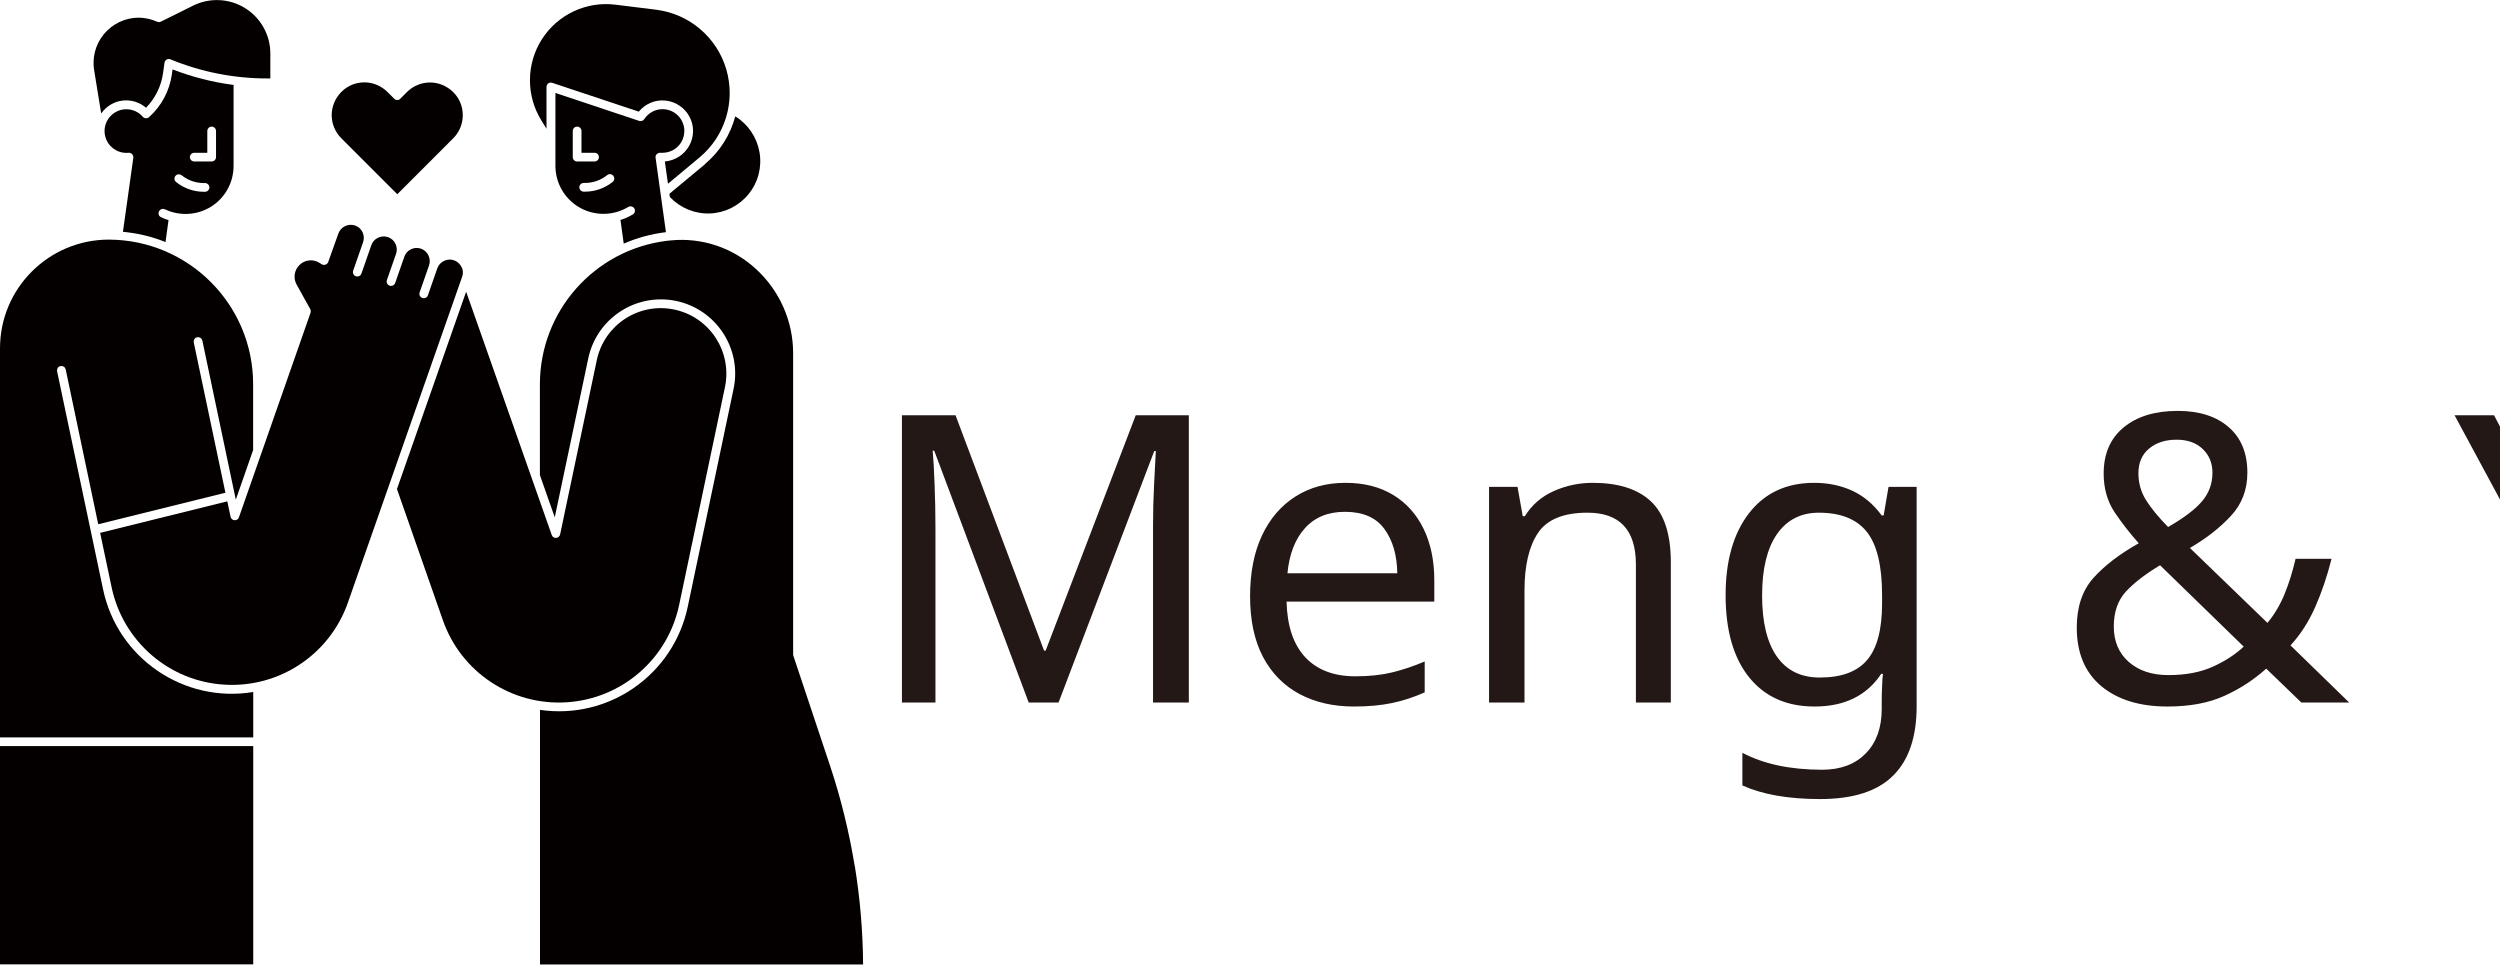
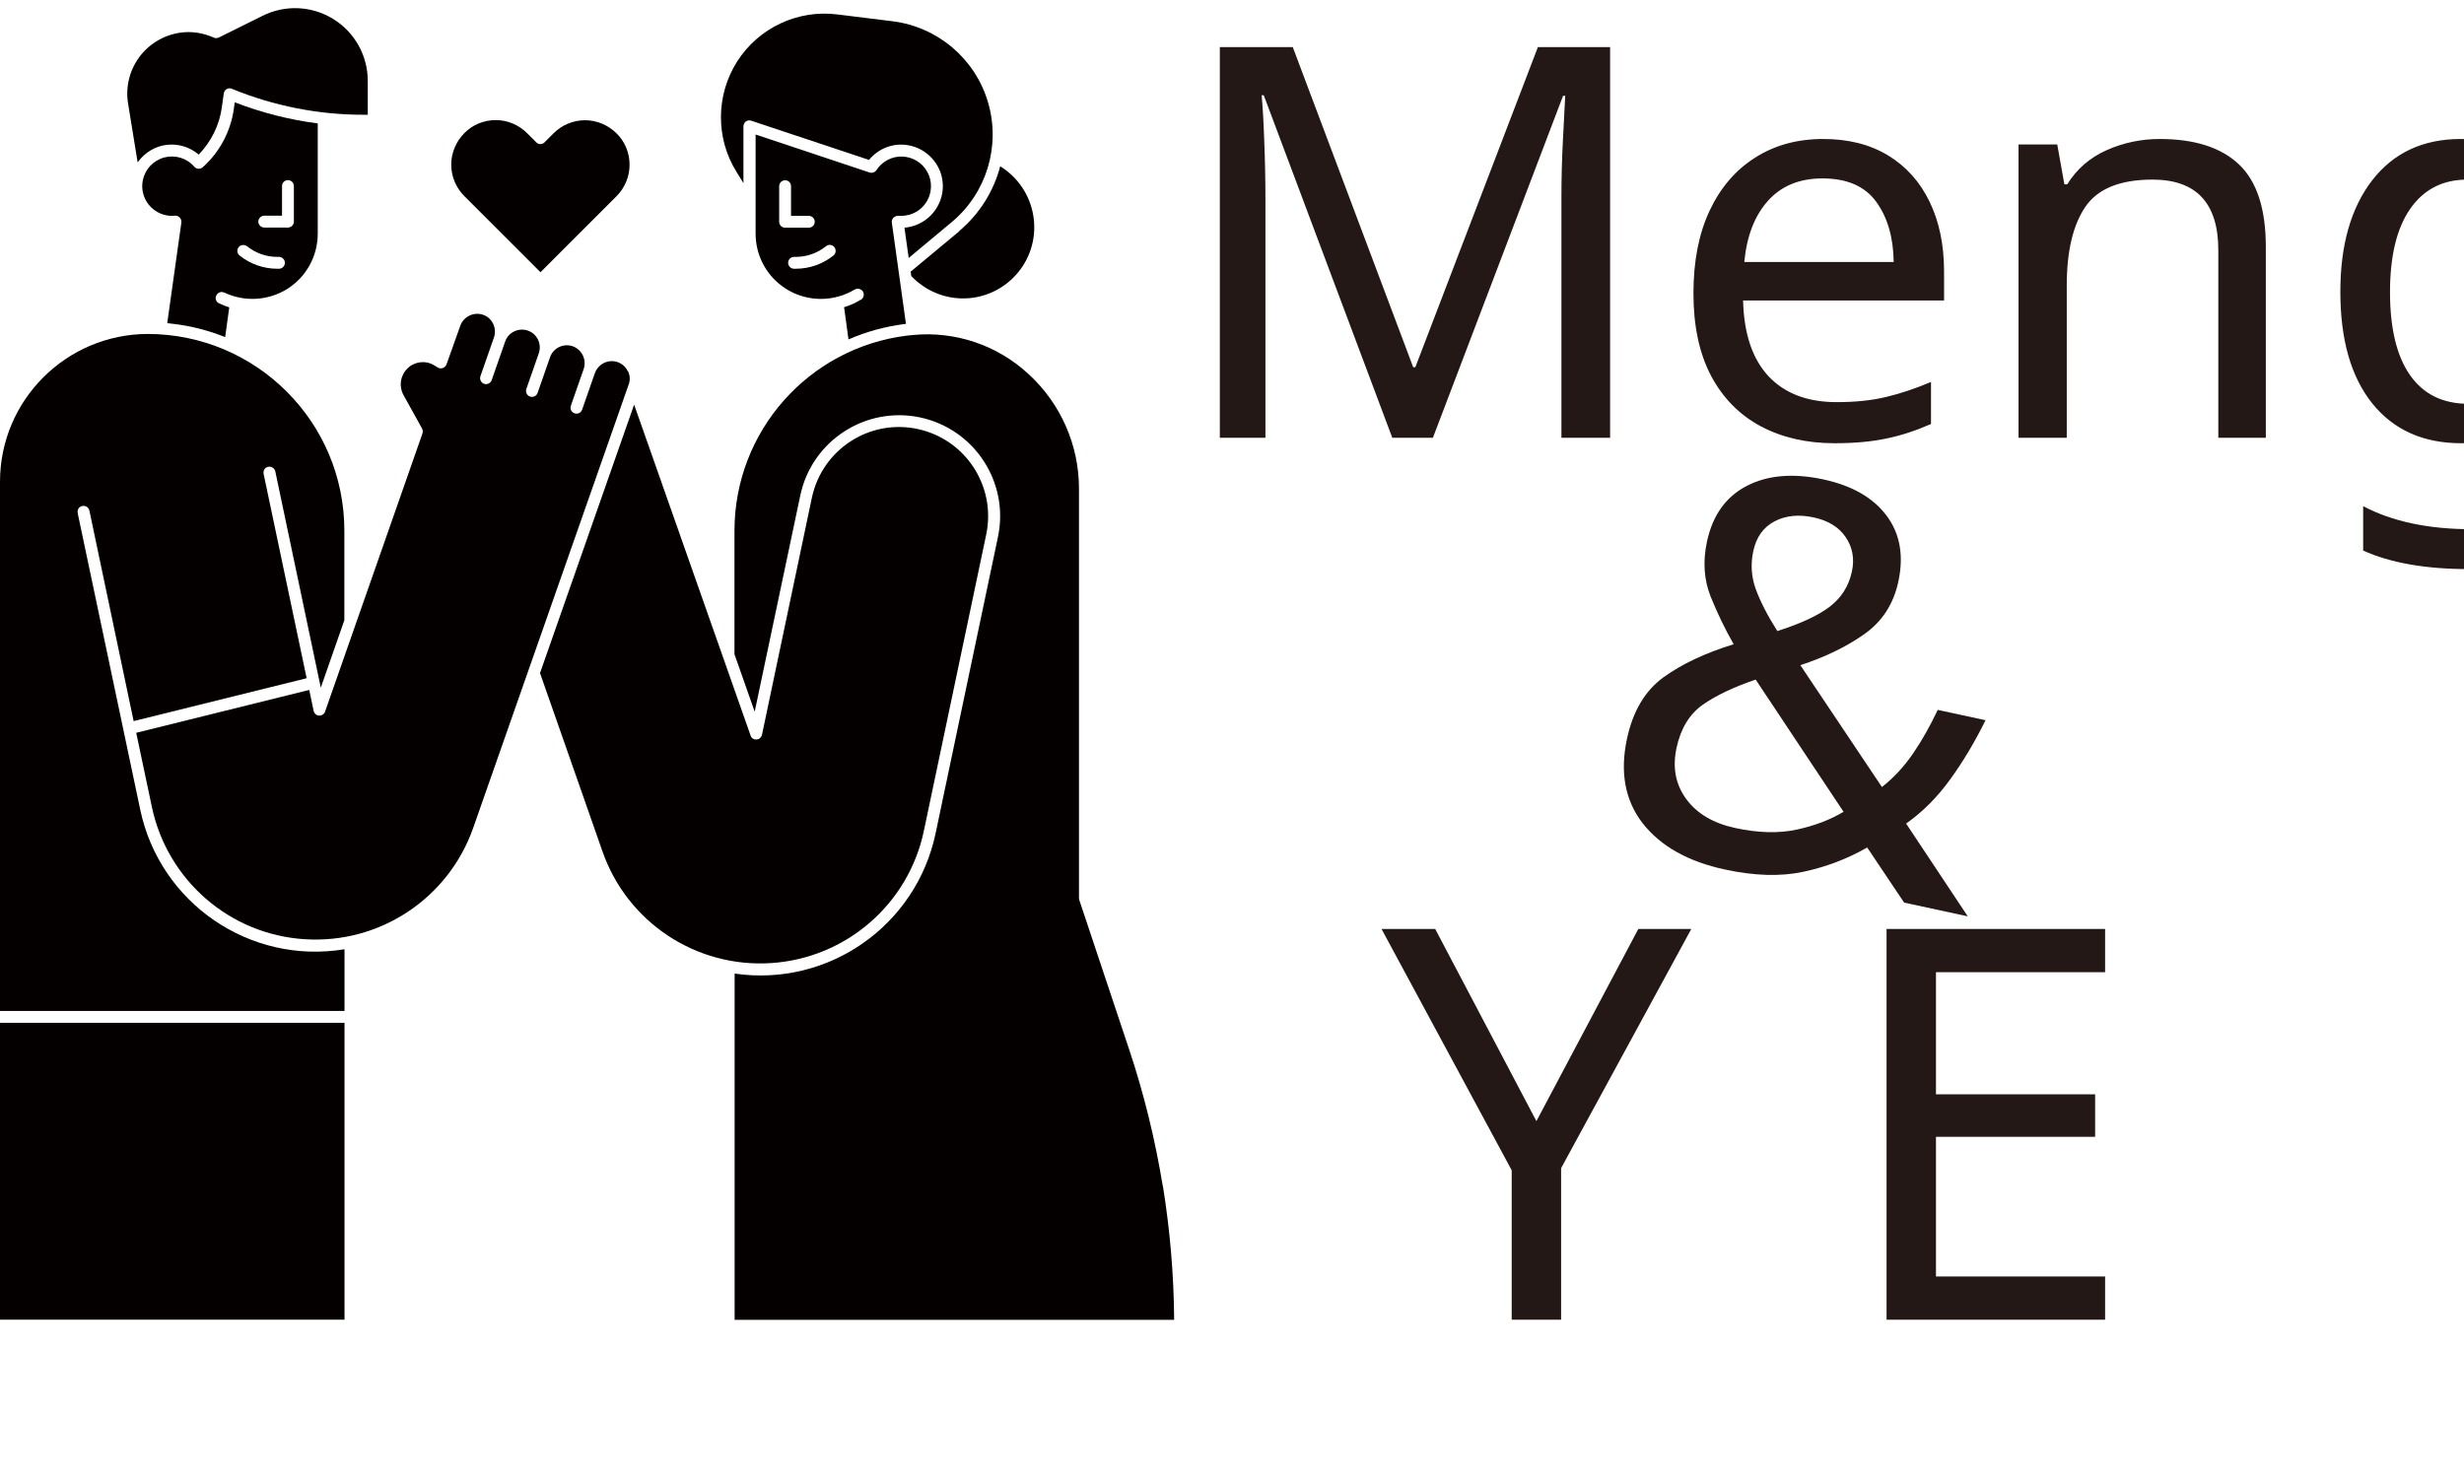
- <svg xmlns="http://www.w3.org/2000/svg" id="_图层_2" data-name="图层 2" viewBox="0 0 223.7 86.29">
+ <svg xmlns="http://www.w3.org/2000/svg" id="_图层_2" data-name="图层 2" viewBox="0 0 162.07 97.62">
  <defs>
    <style>
      .cls-1 {
        fill: #040000;
      }

      .cls-2 {
        fill: #231815;
        font-family: BMKIRANGHAERANG-OTF-KSCpc-EUC-H, 'BM Kirang Haerang';
        font-size: 36px;
      }
    </style>
  </defs>
  <g id="_图层_1-2" data-name="图层 1">
-     <path class="cls-1" d="M63.1,14.68l-3.2,2.66,.04,.29c.93,.98,2.23,1.52,3.58,1.47,1.35-.05,2.61-.68,3.46-1.73,.86-1.05,1.21-2.41,.98-3.75-.23-1.33-1.02-2.5-2.17-3.21-.44,1.67-1.38,3.15-2.7,4.26h0Z" />
-     <path class="cls-1" d="M14.74,18.72c1.33,.64,2.9,.55,4.15-.23s2.01-2.16,2.01-3.64V7.6c-1.87-.24-3.7-.71-5.46-1.39l-.06,.44h0c-.21,1.48-.93,2.83-2.04,3.83-.08,.07-.18,.11-.29,.1-.11,0-.2-.05-.27-.13-.49-.57-1.26-.8-1.98-.61-.73,.2-1.27,.79-1.41,1.52-.05,.27-.05,.55,.02,.82,.21,.88,1,1.5,1.9,1.5,.06,0,.12,0,.19-.01,.12-.01,.24,.03,.32,.12,.09,.09,.12,.21,.11,.33l-.93,6.62c.14,.01,.29,.03,.43,.05h0c1.16,.14,2.29,.43,3.38,.87l.27-1.96c-.23-.07-.45-.16-.66-.26-.1-.04-.18-.12-.21-.22-.04-.1-.03-.21,.02-.31,.05-.09,.13-.17,.23-.2,.1-.04,.21-.02,.3,.03h0Zm2.64-5.05h1.17v-1.95c0-.22,.18-.39,.39-.39s.39,.17,.39,.39v2.34c0,.1-.04,.2-.11,.27-.07,.07-.17,.12-.28,.12h-1.56c-.21,0-.39-.18-.39-.39s.18-.39,.39-.39h0Zm-1.68,2.07c.06-.08,.16-.13,.26-.14,.1-.01,.2,.02,.29,.08,.56,.45,1.26,.7,1.98,.7h.12c.21,0,.39,.18,.39,.39s-.18,.39-.39,.39h-.12c-.9,0-1.77-.31-2.47-.87-.17-.13-.2-.38-.06-.55h0Z" />
-     <path class="cls-1" d="M48.9,11.51v-3.73c0-.12,.06-.24,.16-.32,.1-.07,.23-.09,.35-.05l7.75,2.58c.58-.71,1.48-1.09,2.39-.99,.91,.09,1.72,.64,2.15,1.45,.43,.81,.42,1.79-.03,2.59-.44,.8-1.26,1.33-2.18,1.41l.28,1.99,2.82-2.35h0c2.3-1.91,3.24-5.01,2.4-7.88-.84-2.87-3.3-4.96-6.27-5.34l-3.64-.45h0c-2.61-.33-5.18,.88-6.59,3.09-1.41,2.21-1.43,5.05-.04,7.28l.45,.73Z" />
-     <path class="cls-1" d="M56.61,19.19c-.34,.21-.71,.38-1.09,.49l.29,2.12c1.19-.52,2.45-.86,3.74-1.02,.02,0,.03,0,.04,0l-.93-6.67c-.02-.12,.02-.24,.11-.32s.2-.13,.32-.12c.06,0,.13,.01,.19,0,.69,0,1.33-.36,1.68-.95,.35-.59,.37-1.33,.04-1.93-.33-.61-.95-.99-1.64-1.02-.69-.03-1.34,.32-1.71,.89-.1,.15-.29,.21-.45,.16l-7.5-2.5v6.52c0,1.35,.63,2.62,1.71,3.43,1.07,.81,2.47,1.07,3.76,.7,.37-.1,.72-.26,1.05-.45,.18-.11,.42-.05,.54,.13,.11,.18,.05,.43-.13,.54h0Zm-5.36-5.13v-2.34h0c0-.21,.17-.39,.39-.39s.39,.17,.39,.39v1.95h1.17c.21,0,.39,.17,.39,.39s-.18,.39-.39,.39h-1.56c-.22,0-.39-.18-.39-.39h0Zm3.57,2.22h0c-.7,.56-1.57,.87-2.47,.87h-.12c-.22,0-.39-.18-.39-.39s.17-.39,.39-.39h.12c.72,0,1.42-.25,1.98-.7,.17-.14,.41-.11,.55,.06,.13,.17,.11,.41-.06,.55h0Z" />
-     <path class="cls-1" d="M9.07,10.13c.45-.62,1.13-1.04,1.89-1.13s1.53,.14,2.11,.64c.82-.85,1.36-1.93,1.52-3.1l.13-.93c.02-.12,.09-.22,.19-.28,.11-.06,.23-.07,.34-.02,2.77,1.14,5.74,1.72,8.73,1.71h.21v-2.23c0-1.66-.86-3.2-2.27-4.07s-3.17-.95-4.65-.21l-2.88,1.43c-.11,.05-.23,.05-.34,0-.52-.23-1.09-.36-1.66-.36-1.2,.01-2.33,.55-3.1,1.48-.76,.93-1.07,2.14-.85,3.32l.61,3.75Z" />
-     <path class="cls-1" d="M60.77,54.13l4.1-19.49h0c.66-3.17-1.36-6.27-4.53-6.94-3.17-.67-6.27,1.36-6.94,4.53l-3.28,15.59c-.04,.17-.18,.3-.36,.31-.18,.01-.34-.09-.39-.26l-7.66-21.77-6.19,17.66,4.11,11.74c1.63,4.66,6.16,7.66,11.09,7.34,4.93-.32,9.04-3.88,10.05-8.71h0Z" />
-     <path class="cls-1" d="M76.48,77.49c-.5-3.04-1.23-6.04-2.2-8.95l-3.29-9.86s-.02-.08-.02-.12V31.61c0-2.87-1.21-5.61-3.34-7.55-2.05-1.89-4.81-2.82-7.59-2.55-.13,.01-.26,.03-.39,.04-6.48,.81-11.34,6.31-11.34,12.84v8.12l1.33,3.78,3-14.23c.76-3.59,4.28-5.88,7.87-5.13,3.59,.76,5.89,4.28,5.13,7.87l-4.1,19.49c-1.28,6.09-7.07,10.13-13.22,9.23v22.78h28.91c-.02-2.95-.27-5.89-.74-8.8h0Z" />
-     <path class="cls-1" d="M9.22,52.72l-4.11-19.49c-.02-.1,0-.21,.05-.3,.05-.09,.14-.15,.25-.17,.1-.02,.21,0,.3,.05,.09,.06,.14,.15,.17,.25l2.91,13.85,11.38-2.82-2.83-13.44h0c-.02-.11,0-.21,.05-.3,.05-.09,.14-.15,.25-.17,.11-.02,.21,0,.3,.06s.15,.15,.17,.25l2.99,14.22,1.55-4.44v-5.89c0-7.14-5.79-12.93-12.94-12.94C4.35,21.46,0,25.8,0,31.17v34.81H22.66v-4.06c-6.22,1.03-12.15-3.03-13.44-9.2h0Z" />
-     <path class="cls-1" d="M41.29,23.89c-.2-.43-.65-.69-1.12-.66-.47,.03-.88,.34-1.04,.78l-.84,2.41h0c-.07,.21-.29,.31-.5,.24s-.31-.29-.24-.5l.84-2.41c.21-.61-.11-1.28-.72-1.5-.61-.21-1.28,.11-1.49,.72l-.82,2.35c-.07,.2-.29,.31-.5,.24-.2-.07-.31-.29-.24-.5l.82-2.35c.21-.61-.11-1.28-.72-1.49-.61-.21-1.28,.11-1.49,.71l-.89,2.55c-.07,.2-.29,.31-.5,.24-.2-.07-.31-.3-.24-.5l.89-2.55c.21-.61-.11-1.28-.71-1.49-.61-.21-1.28,.11-1.5,.71l-.91,2.55h0c-.04,.11-.13,.2-.24,.24s-.23,.03-.33-.03l-.25-.15c-.56-.34-1.29-.25-1.75,.21-.47,.46-.58,1.17-.26,1.75l1.22,2.2c.05,.1,.06,.21,.03,.32l-6.41,18.31c-.05,.16-.2,.26-.37,.26h-.02c-.18-.01-.32-.14-.36-.31l-.29-1.38-11.38,2.82,1.03,4.88h0c1.02,4.82,5.12,8.39,10.05,8.7,4.93,.32,9.46-2.68,11.09-7.34l10.22-29.15c.11-.29,.09-.62-.05-.89h0Z" />
-     <path class="cls-1" d="M0,66.76H22.66v19.53H0v-19.53Z" />
-     <path class="cls-1" d="M35.55,17.38l5-5c.55-.55,.86-1.29,.86-2.07,0-.78-.3-1.52-.86-2.07s-1.3-.86-2.07-.86c-.78,0-1.52,.31-2.07,.86l-.59,.59h0c-.15,.16-.4,.16-.55,0l-.59-.59h0c-.55-.55-1.29-.87-2.07-.87-.78,0-1.52,.3-2.07,.86s-.86,1.3-.86,2.07c0,.78,.31,1.52,.86,2.07l5,5Z" />
-     <text class="cls-2" transform="translate(77.22 62.86)">
-       <tspan x="0" y="0">Meng &amp; Ye</tspan>
+     <path class="cls-1" d="M63.1,15.21l-3.2,2.66,.04,.29c.93,.98,2.23,1.52,3.58,1.47,1.35-.05,2.61-.68,3.46-1.73,.86-1.05,1.21-2.41,.98-3.75-.23-1.33-1.02-2.5-2.17-3.21-.44,1.67-1.38,3.15-2.7,4.26h0Z" />
+     <path class="cls-1" d="M14.74,19.24c1.33,.64,2.9,.55,4.15-.23s2.01-2.16,2.01-3.64v-7.25c-1.87-.24-3.7-.71-5.46-1.39l-.06,.44h0c-.21,1.48-.93,2.83-2.04,3.83-.08,.07-.18,.11-.29,.1-.11,0-.2-.05-.27-.13-.49-.57-1.26-.8-1.98-.61-.73,.2-1.27,.79-1.41,1.52-.05,.27-.05,.55,.02,.82,.21,.88,1,1.5,1.9,1.5,.06,0,.12,0,.19-.01,.12-.01,.24,.03,.32,.12,.09,.09,.12,.21,.11,.33l-.93,6.62c.14,.01,.29,.03,.43,.05h0c1.16,.14,2.29,.43,3.38,.87l.27-1.96c-.23-.07-.45-.16-.66-.26-.1-.04-.18-.12-.21-.22-.04-.1-.03-.21,.02-.31,.05-.09,.13-.17,.23-.2,.1-.04,.21-.02,.3,.03h0Zm2.64-5.05h1.17v-1.95c0-.22,.18-.39,.39-.39s.39,.17,.39,.39v2.34c0,.1-.04,.2-.11,.27-.07,.07-.17,.12-.28,.12h-1.56c-.21,0-.39-.18-.39-.39s.18-.39,.39-.39h0Zm-1.68,2.07c.06-.08,.16-.13,.26-.14,.1-.01,.2,.02,.29,.08,.56,.45,1.26,.7,1.98,.7h.12c.21,0,.39,.18,.39,.39s-.18,.39-.39,.39h-.12c-.9,0-1.77-.31-2.47-.87-.17-.13-.2-.38-.06-.55h0Z" />
+     <path class="cls-1" d="M48.9,12.04v-3.73c0-.12,.06-.24,.16-.32,.1-.07,.23-.09,.35-.05l7.75,2.58c.58-.71,1.48-1.09,2.39-.99,.91,.09,1.72,.64,2.15,1.45,.43,.81,.42,1.79-.03,2.59-.44,.8-1.26,1.33-2.18,1.41l.28,1.99,2.82-2.35h0c2.3-1.91,3.24-5.01,2.4-7.88-.84-2.87-3.3-4.96-6.27-5.34l-3.64-.45h0c-2.61-.33-5.18,.88-6.59,3.09-1.41,2.21-1.43,5.05-.04,7.28l.45,.73Z" />
+     <path class="cls-1" d="M56.61,19.72c-.34,.21-.71,.38-1.09,.49l.29,2.12c1.19-.52,2.45-.86,3.74-1.02,.02,0,.03,0,.04,0l-.93-6.67c-.02-.12,.02-.24,.11-.32s.2-.13,.32-.12c.06,0,.13,.01,.19,0,.69,0,1.33-.36,1.68-.95,.35-.59,.37-1.33,.04-1.93-.33-.61-.95-.99-1.64-1.02-.69-.03-1.34,.32-1.71,.89-.1,.15-.29,.21-.45,.16l-7.5-2.5v6.52c0,1.35,.63,2.62,1.71,3.43,1.07,.81,2.47,1.07,3.76,.7,.37-.1,.72-.26,1.05-.45,.18-.11,.42-.05,.54,.13,.11,.18,.05,.43-.13,.54h0Zm-5.36-5.13v-2.34h0c0-.21,.17-.39,.39-.39s.39,.17,.39,.39v1.95h1.17c.21,0,.39,.17,.39,.39s-.18,.39-.39,.39h-1.56c-.22,0-.39-.18-.39-.39h0Zm3.57,2.22h0c-.7,.56-1.57,.87-2.47,.87h-.12c-.22,0-.39-.18-.39-.39s.17-.39,.39-.39h.12c.72,0,1.42-.25,1.98-.7,.17-.14,.41-.11,.55,.06,.13,.17,.11,.41-.06,.55h0Z" />
+     <path class="cls-1" d="M9.07,10.66c.45-.62,1.13-1.04,1.89-1.13s1.53,.14,2.11,.64c.82-.85,1.36-1.93,1.52-3.1l.13-.93c.02-.12,.09-.22,.19-.28,.11-.06,.23-.07,.34-.02,2.77,1.14,5.74,1.72,8.73,1.71h.21v-2.23c0-1.66-.86-3.2-2.27-4.07s-3.17-.95-4.65-.21l-2.88,1.43c-.11,.05-.23,.05-.34,0-.52-.23-1.09-.36-1.66-.36-1.2,.01-2.33,.55-3.1,1.48-.76,.93-1.07,2.14-.85,3.32l.61,3.75Z" />
+     <path class="cls-1" d="M60.77,54.65l4.1-19.49h0c.66-3.17-1.36-6.27-4.53-6.94-3.17-.67-6.27,1.36-6.94,4.53l-3.28,15.59c-.04,.17-.18,.3-.36,.31-.18,.01-.34-.09-.39-.26l-7.66-21.77-6.19,17.66,4.11,11.74c1.63,4.66,6.16,7.66,11.09,7.34,4.93-.32,9.04-3.88,10.05-8.71h0Z" />
+     <path class="cls-1" d="M76.48,78.02c-.5-3.04-1.23-6.04-2.2-8.95l-3.29-9.86s-.02-.08-.02-.12v-26.95c0-2.87-1.21-5.61-3.34-7.55-2.05-1.89-4.81-2.82-7.59-2.55-.13,.01-.26,.03-.39,.04-6.48,.81-11.34,6.31-11.34,12.84v8.12l1.33,3.78,3-14.23c.76-3.59,4.28-5.88,7.87-5.13,3.59,.76,5.89,4.28,5.13,7.87l-4.1,19.49c-1.28,6.09-7.07,10.13-13.22,9.23v22.78h28.91c-.02-2.95-.27-5.89-.74-8.8h0Z" />
+     <path class="cls-1" d="M9.22,53.25l-4.11-19.49c-.02-.1,0-.21,.05-.3,.05-.09,.14-.15,.25-.17,.1-.02,.21,0,.3,.05,.09,.06,.14,.15,.17,.25l2.91,13.85,11.38-2.82-2.83-13.44h0c-.02-.11,0-.21,.05-.3,.05-.09,.14-.15,.25-.17,.11-.02,.21,0,.3,.06s.15,.15,.17,.25l2.99,14.22,1.55-4.44v-5.89c0-7.14-5.79-12.93-12.94-12.94C4.35,21.99,0,26.33,0,31.7v34.81H22.66v-4.06c-6.22,1.03-12.15-3.03-13.44-9.2h0Z" />
+     <path class="cls-1" d="M41.29,24.42c-.2-.43-.65-.69-1.12-.66-.47,.03-.88,.34-1.04,.78l-.84,2.41h0c-.07,.21-.29,.31-.5,.24s-.31-.29-.24-.5l.84-2.41c.21-.61-.11-1.28-.72-1.5-.61-.21-1.28,.11-1.49,.72l-.82,2.35c-.07,.2-.29,.31-.5,.24-.2-.07-.31-.29-.24-.5l.82-2.35c.21-.61-.11-1.28-.72-1.49-.61-.21-1.28,.11-1.49,.71l-.89,2.55c-.07,.2-.29,.31-.5,.24-.2-.07-.31-.3-.24-.5l.89-2.55c.21-.61-.11-1.28-.71-1.49-.61-.21-1.28,.11-1.5,.71l-.91,2.55h0c-.04,.11-.13,.2-.24,.24s-.23,.03-.33-.03l-.25-.15c-.56-.34-1.29-.25-1.75,.21-.47,.46-.58,1.17-.26,1.75l1.22,2.2c.05,.1,.06,.21,.03,.32l-6.41,18.31c-.05,.16-.2,.26-.37,.26h-.02c-.18-.01-.32-.14-.36-.31l-.29-1.38-11.38,2.82,1.03,4.88h0c1.02,4.82,5.12,8.39,10.05,8.7,4.93,.32,9.46-2.68,11.09-7.34l10.22-29.15c.11-.29,.09-.62-.05-.89h0Z" />
+     <path class="cls-1" d="M0,67.29H22.66v19.53H0v-19.53Z" />
+     <path class="cls-1" d="M35.55,17.91l5-5c.55-.55,.86-1.29,.86-2.07,0-.78-.3-1.52-.86-2.07s-1.3-.86-2.07-.86c-.78,0-1.52,.31-2.07,.86l-.59,.59h0c-.15,.16-.4,.16-.55,0l-.59-.59h0c-.55-.55-1.29-.87-2.07-.87-.78,0-1.52,.3-2.07,.86s-.86,1.3-.86,2.07c0,.78,.31,1.52,.86,2.07l5,5Z" />
+     <text class="cls-2" transform="translate(76.75 28.8)">
+       <tspan x="0" y="0">Meng </tspan>
+       <tspan x="38.16" y="25"> </tspan>
+     </text>
+     <text class="cls-2" transform="translate(90.87 86.82)">
+       <tspan x="0" y="0">Y E</tspan>
+     </text>
+     <text class="cls-2" transform="translate(103.74 54.74) rotate(12.18)">
+       <tspan x="0" y="0">&amp;</tspan>
    </text>
  </g>
</svg>
